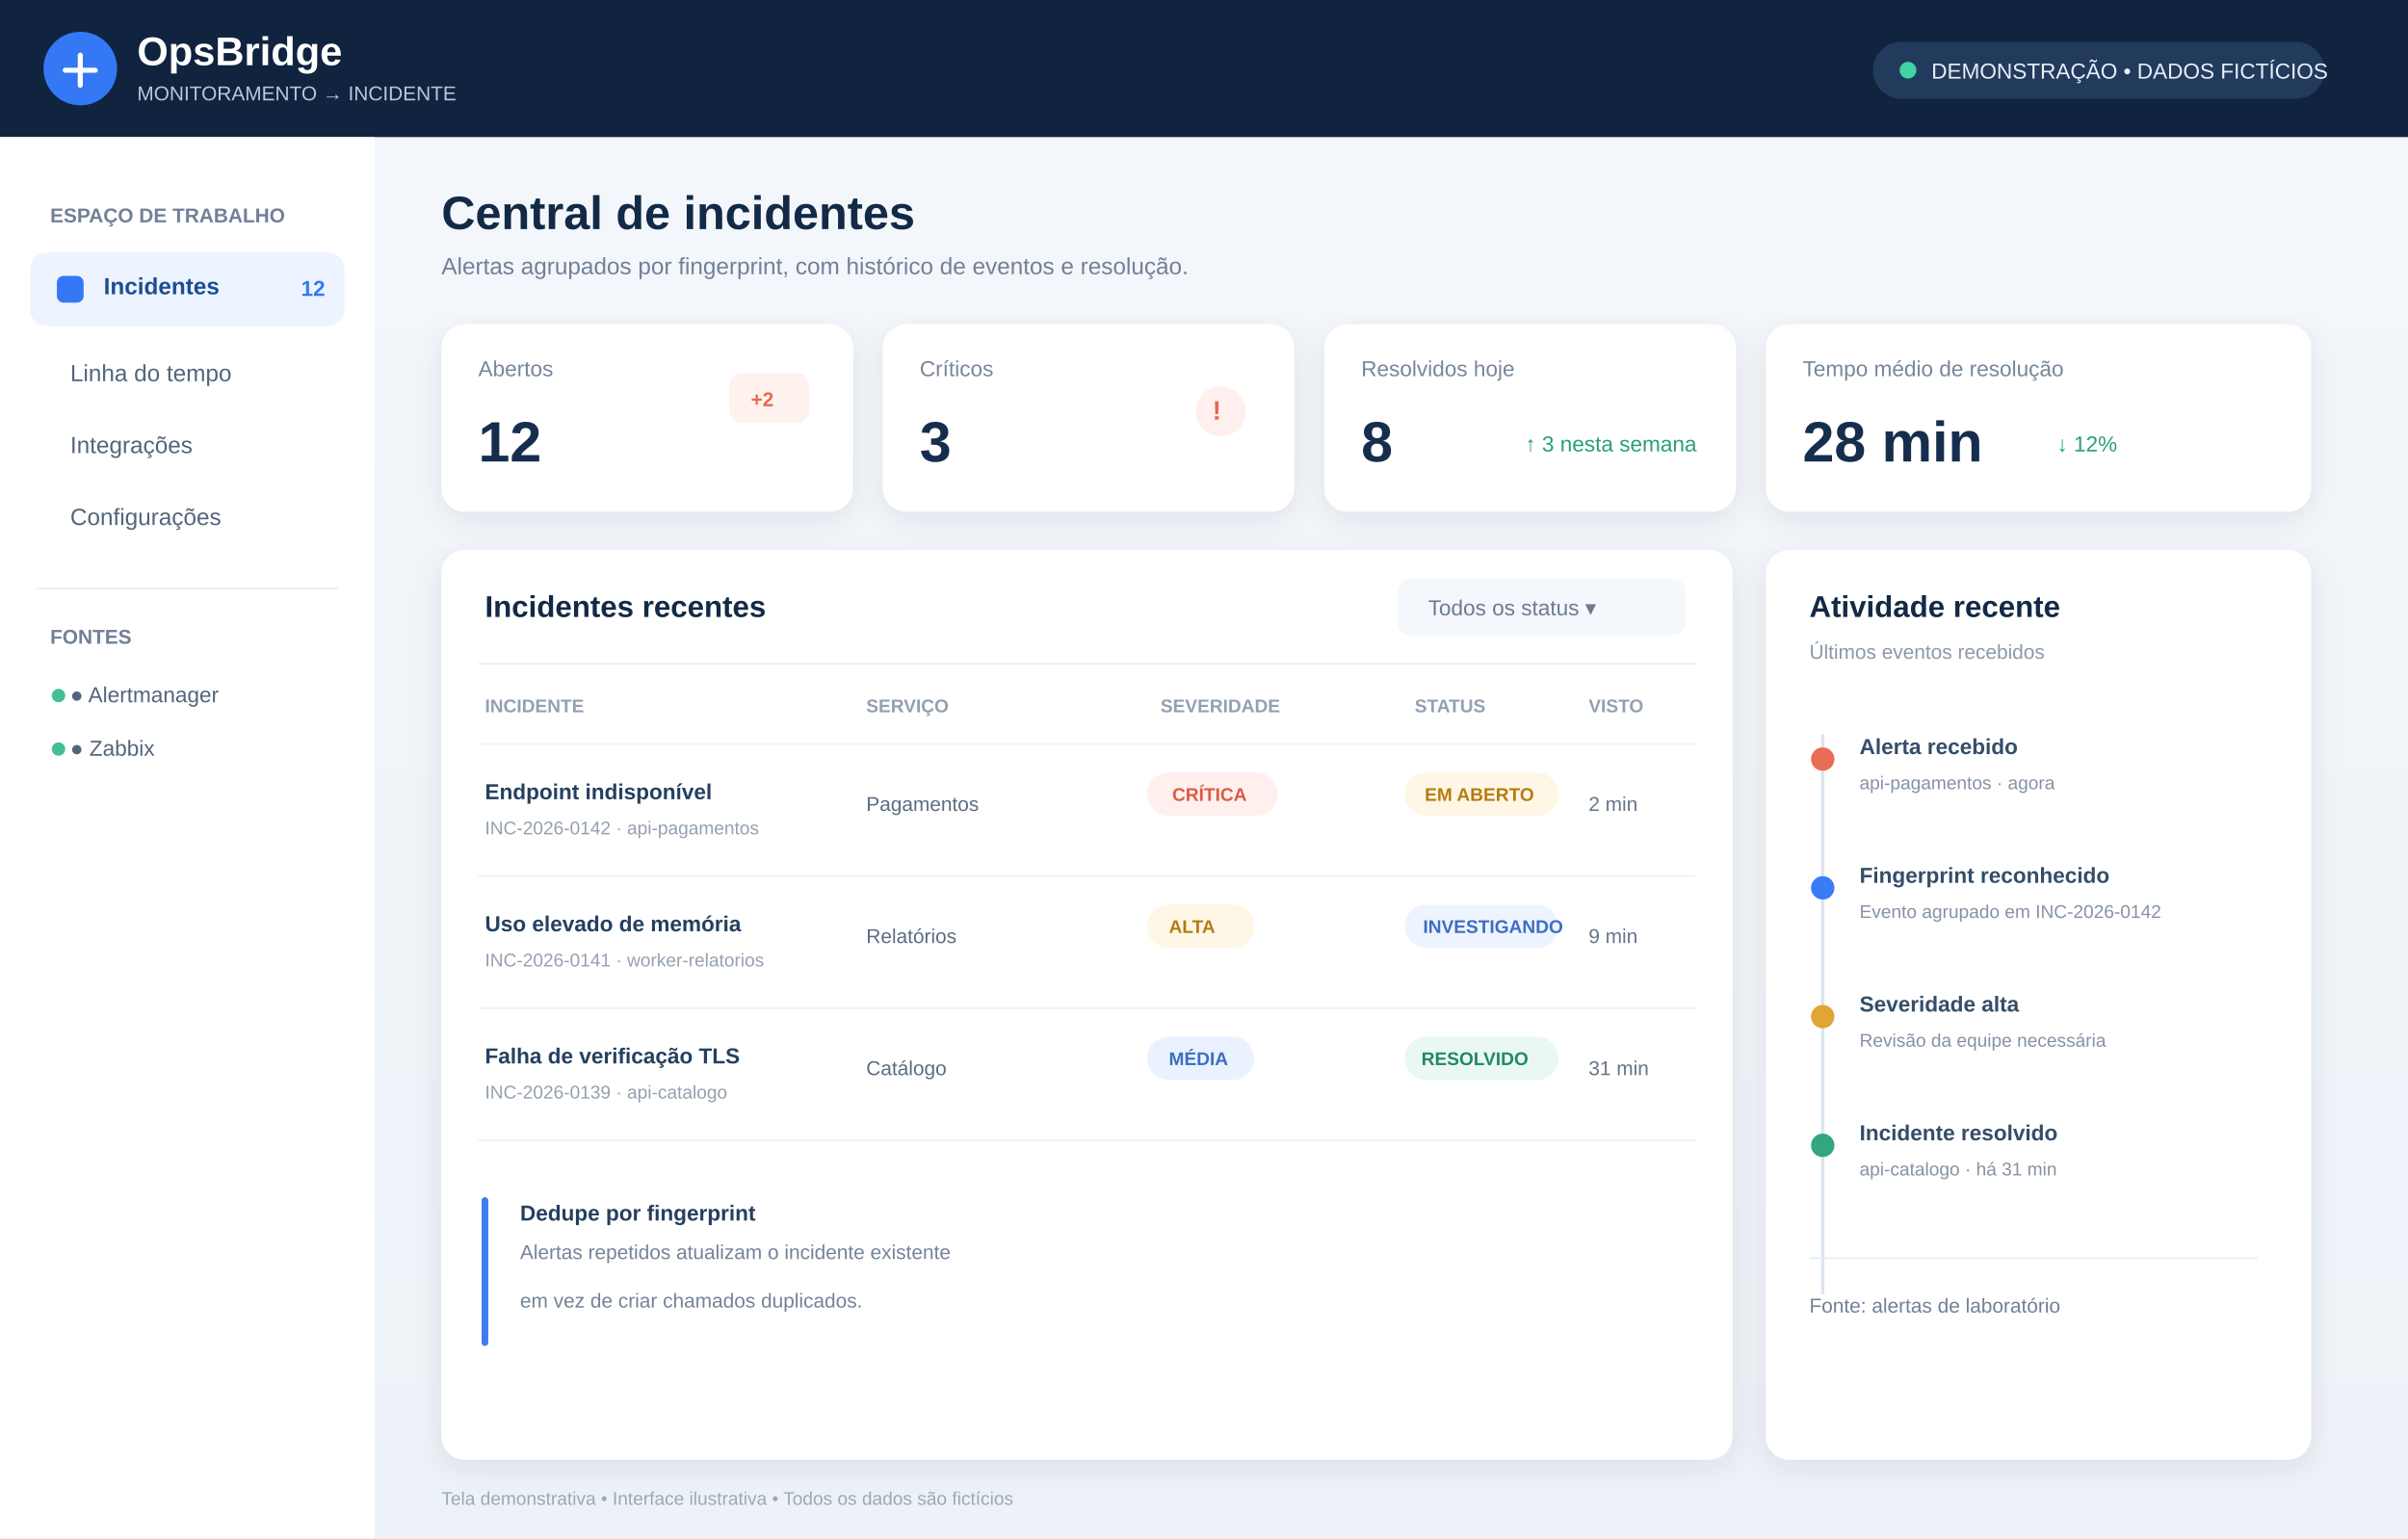
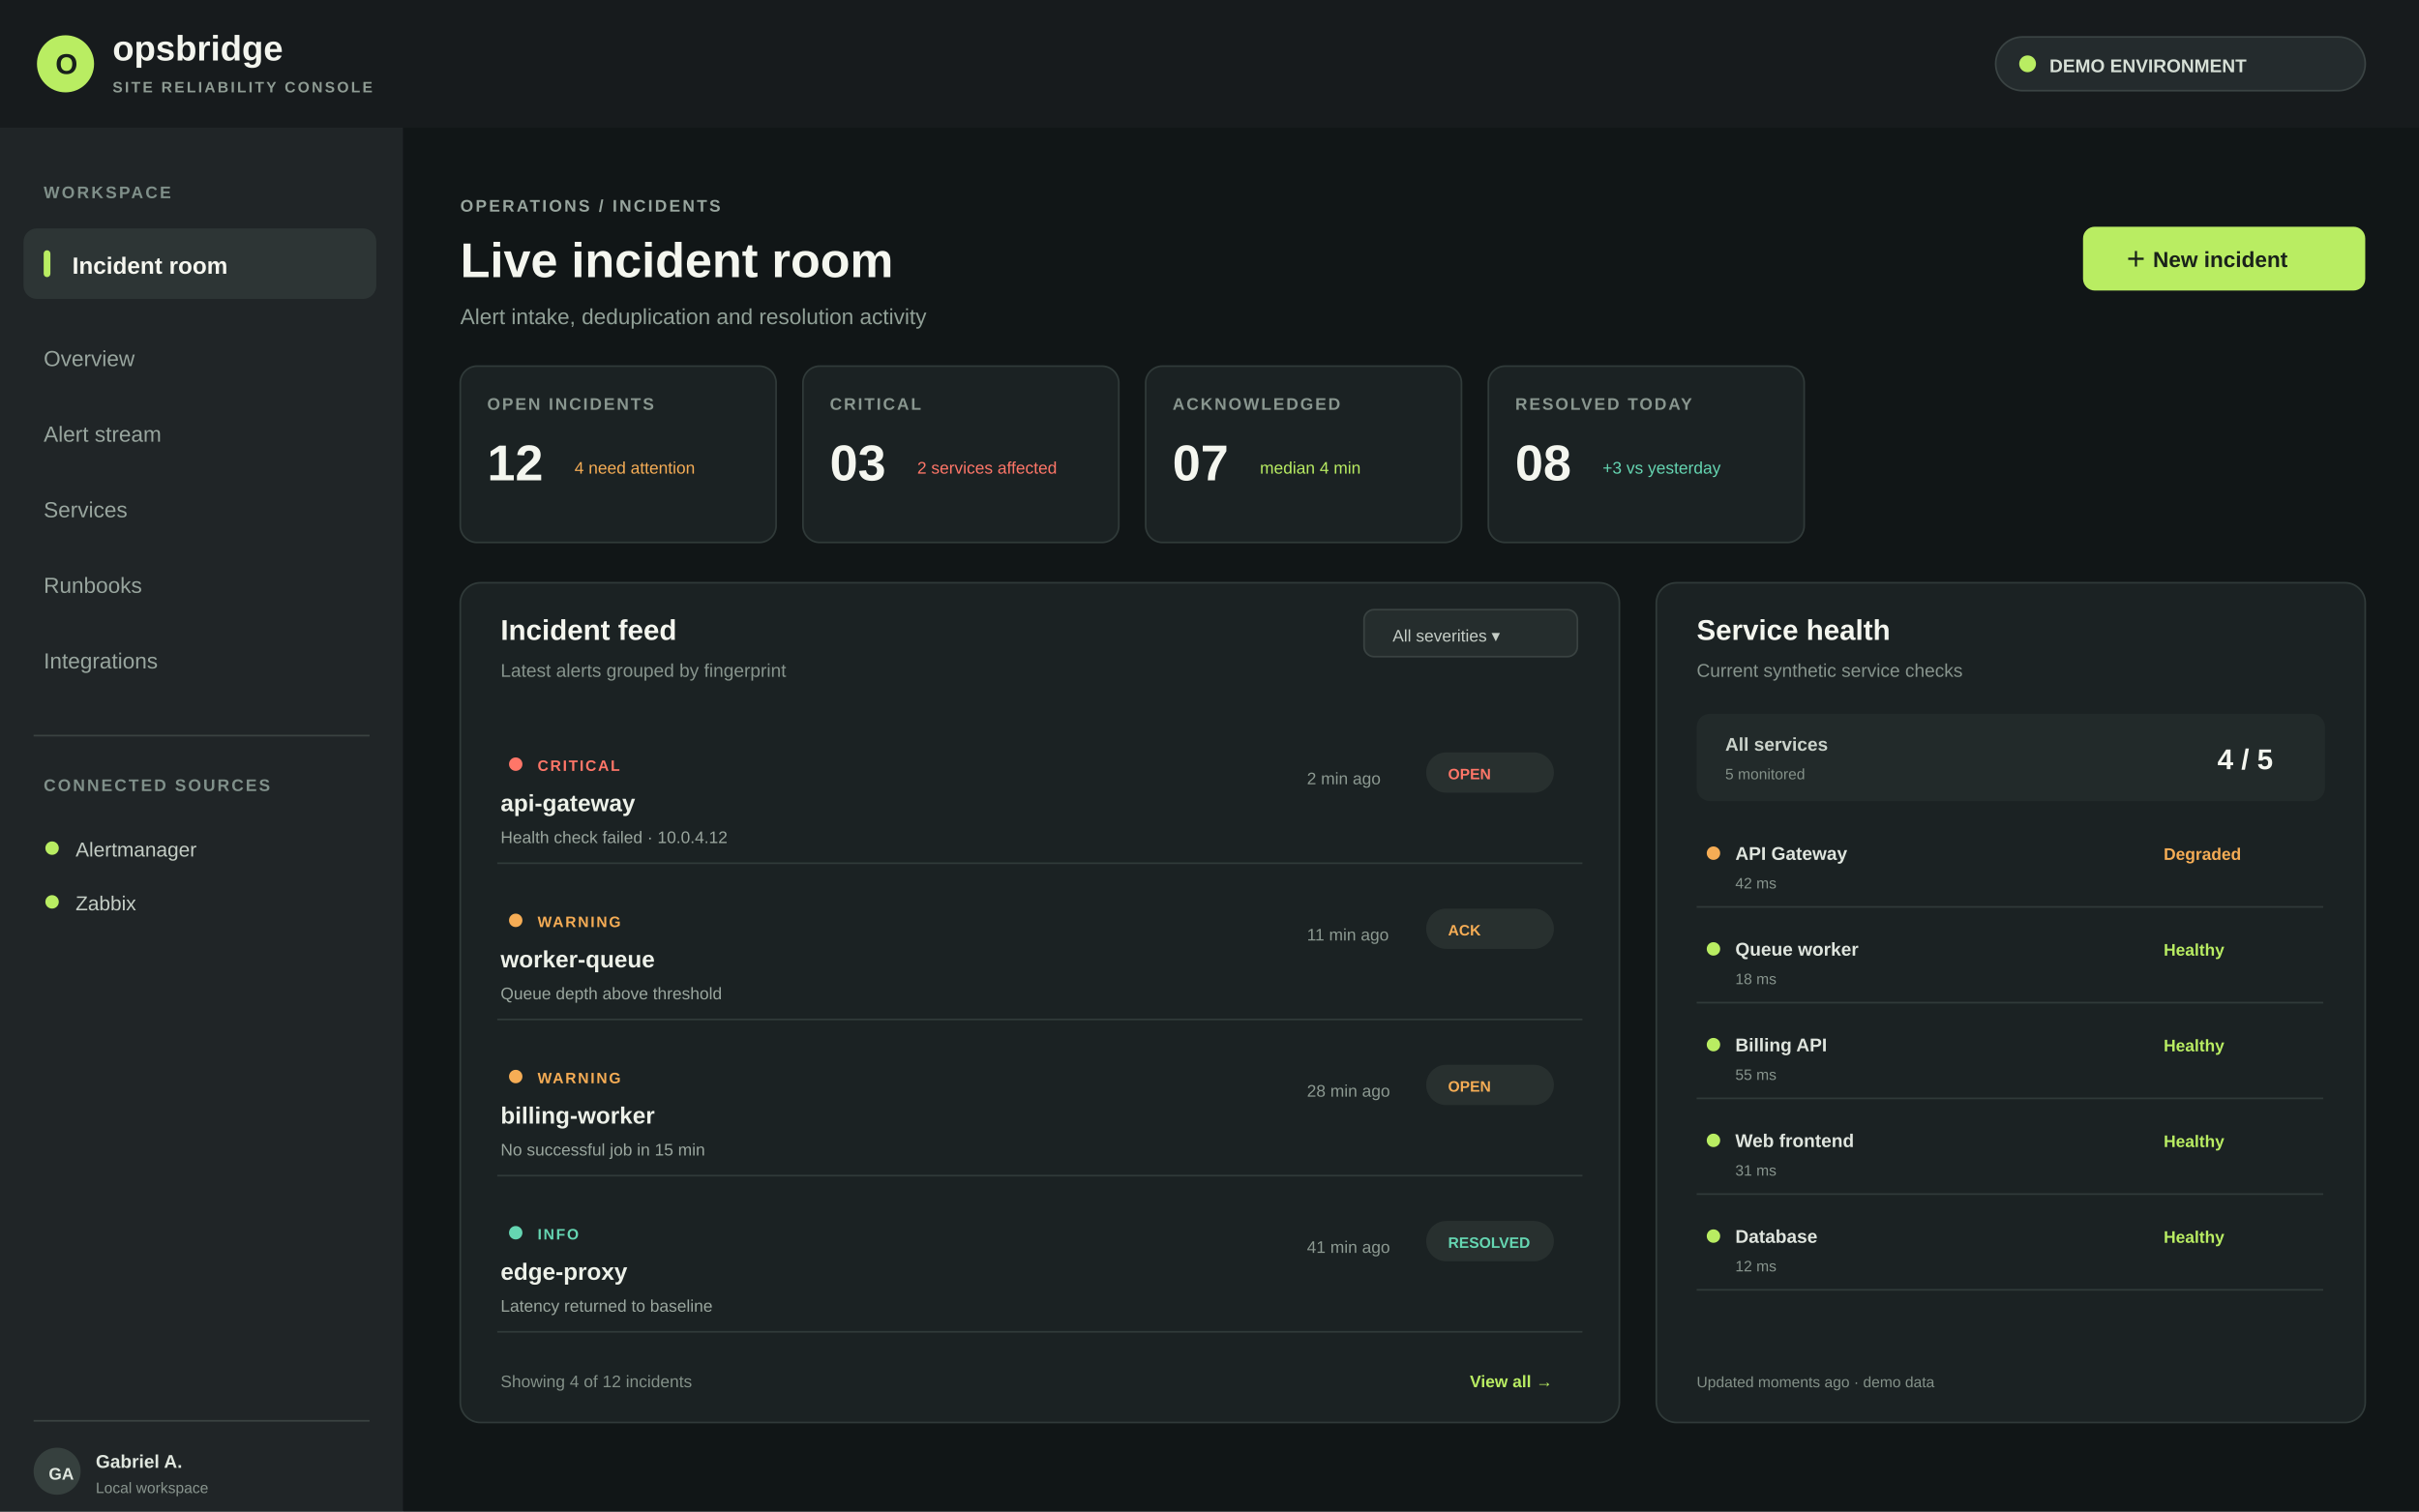
- <svg xmlns="http://www.w3.org/2000/svg" width="1440" height="920" viewBox="0 0 1440 920">
+ <svg xmlns="http://www.w3.org/2000/svg" width="1440" height="900" viewBox="0 0 1440 900">
  <defs>
-     <linearGradient id="bg" x2="0" y2="1">
-       <stop stop-color="#f4f7fb" />
-       <stop offset="1" stop-color="#edf2f8" />
-     </linearGradient>
-     <filter id="shadow" x="-10%" y="-10%" width="120%" height="130%">
-       <feDropShadow dx="0" dy="5" stdDeviation="9" flood-color="#122340" flood-opacity=".08" />
+     <filter id="shadow" x="-20%" y="-20%" width="140%" height="150%">
+       <feDropShadow dx="0" dy="3" stdDeviation="8" flood-color="#111" flood-opacity=".08" />
    </filter>
  </defs>
-   <rect width="1440" height="920" fill="url(#bg)" />
-   <rect width="1440" height="82" fill="#10233f" />
-   <circle cx="48" cy="41" r="22" fill="#3478f6" />
-   <path d="M39 42h18M48 33v18" stroke="#fff" stroke-width="3" stroke-linecap="round" />
-   <text x="82" y="39" fill="#fff" font-family="Arial,sans-serif" font-size="24" font-weight="700">OpsBridge</text>
-   <text x="82" y="60" fill="#b8c8df" font-family="Arial,sans-serif" font-size="12">MONITORAMENTO → INCIDENTE</text>
-   <rect x="1120" y="25" width="270" height="34" rx="17" fill="#223b5c" />
-   <circle cx="1141" cy="42" r="5" fill="#41d3a2" />
-   <text x="1155" y="47" fill="#e6effa" font-family="Arial,sans-serif" font-size="13">DEMONSTRAÇÃO • DADOS FICTÍCIOS</text>
-   <rect x="0" y="82" width="224" height="838" fill="#fff" />
-   <text x="30" y="133" fill="#718096" font-family="Arial,sans-serif" font-size="12" font-weight="700">ESPAÇO DE TRABALHO</text>
-   <rect x="18" y="151" width="188" height="44" rx="10" fill="#edf4ff" />
-   <rect x="34" y="165" width="16" height="16" rx="4" fill="#3478f6" />
-   <text x="62" y="176" fill="#1e4d92" font-family="Arial,sans-serif" font-size="14" font-weight="700">Incidentes</text>
-   <text x="180" y="177" fill="#3478f6" font-family="Arial,sans-serif" font-size="13" font-weight="700">12</text>
-   <text x="42" y="228" fill="#52657c" font-family="Arial,sans-serif" font-size="14">Linha do tempo</text>
-   <text x="42" y="271" fill="#52657c" font-family="Arial,sans-serif" font-size="14">Integrações</text>
-   <text x="42" y="314" fill="#52657c" font-family="Arial,sans-serif" font-size="14">Configurações</text>
-   <line x1="22" y1="352" x2="202" y2="352" stroke="#e7edf4" />
-   <text x="30" y="385" fill="#718096" font-family="Arial,sans-serif" font-size="12" font-weight="700">FONTES</text>
-   <text x="42" y="420" fill="#52657c" font-family="Arial,sans-serif" font-size="13">● Alertmanager</text>
-   <circle cx="35" cy="416" r="4" fill="#42bf93" />
-   <text x="42" y="452" fill="#52657c" font-family="Arial,sans-serif" font-size="13">● Zabbix</text>
-   <circle cx="35" cy="448" r="4" fill="#42bf93" />
-   <text x="264" y="137" fill="#132a46" font-family="Arial,sans-serif" font-size="28" font-weight="700">Central de incidentes</text>
-   <text x="264" y="164" fill="#728096" font-family="Arial,sans-serif" font-size="14">Alertas agrupados por fingerprint, com histórico de eventos e resolução.</text>
-   <rect x="264" y="194" width="246" height="112" rx="14" fill="#fff" filter="url(#shadow)" />
-   <text x="286" y="225" fill="#77869a" font-family="Arial,sans-serif" font-size="13">Abertos</text>
-   <text x="286" y="276" fill="#162e4d" font-family="Arial,sans-serif" font-size="34" font-weight="700">12</text>
-   <rect x="436" y="223" width="48" height="30" rx="8" fill="#fff1ee" />
-   <text x="449" y="243" fill="#e46a52" font-family="Arial,sans-serif" font-size="12" font-weight="700">+2</text>
-   <rect x="528" y="194" width="246" height="112" rx="14" fill="#fff" filter="url(#shadow)" />
-   <text x="550" y="225" fill="#77869a" font-family="Arial,sans-serif" font-size="13">Críticos</text>
-   <text x="550" y="276" fill="#162e4d" font-family="Arial,sans-serif" font-size="34" font-weight="700">3</text>
-   <circle cx="730" cy="246" r="15" fill="#fff0ed" />
-   <text x="725" y="251" fill="#e46a52" font-family="Arial,sans-serif" font-size="16" font-weight="700">!</text>
-   <rect x="792" y="194" width="246" height="112" rx="14" fill="#fff" filter="url(#shadow)" />
-   <text x="814" y="225" fill="#77869a" font-family="Arial,sans-serif" font-size="13">Resolvidos hoje</text>
-   <text x="814" y="276" fill="#162e4d" font-family="Arial,sans-serif" font-size="34" font-weight="700">8</text>
-   <text x="912" y="270" fill="#299e7a" font-family="Arial,sans-serif" font-size="13">↑ 3 nesta semana</text>
-   <rect x="1056" y="194" width="326" height="112" rx="14" fill="#fff" filter="url(#shadow)" />
-   <text x="1078" y="225" fill="#77869a" font-family="Arial,sans-serif" font-size="13">Tempo médio de resolução</text>
-   <text x="1078" y="276" fill="#162e4d" font-family="Arial,sans-serif" font-size="34" font-weight="700">28 min</text>
-   <text x="1230" y="270" fill="#299e7a" font-family="Arial,sans-serif" font-size="13">↓ 12%</text>
-   <rect x="264" y="329" width="772" height="544" rx="14" fill="#fff" filter="url(#shadow)" />
-   <text x="290" y="369" fill="#132a46" font-family="Arial,sans-serif" font-size="18" font-weight="700">Incidentes recentes</text>
-   <rect x="836" y="346" width="172" height="34" rx="8" fill="#f4f7fb" />
-   <text x="854" y="368" fill="#6c7b8f" font-family="Arial,sans-serif" font-size="13">Todos os status ▾</text>
-   <line x1="286" y1="397" x2="1014" y2="397" stroke="#e8edf3" />
-   <text x="290" y="426" fill="#93a0b0" font-family="Arial,sans-serif" font-size="11" font-weight="700">INCIDENTE</text>
-   <text x="518" y="426" fill="#93a0b0" font-family="Arial,sans-serif" font-size="11" font-weight="700">SERVIÇO</text>
-   <text x="694" y="426" fill="#93a0b0" font-family="Arial,sans-serif" font-size="11" font-weight="700">SEVERIDADE</text>
-   <text x="846" y="426" fill="#93a0b0" font-family="Arial,sans-serif" font-size="11" font-weight="700">STATUS</text>
-   <text x="950" y="426" fill="#93a0b0" font-family="Arial,sans-serif" font-size="11" font-weight="700">VISTO</text>
-   <g font-family="Arial,sans-serif">
-     <line x1="286" y1="445" x2="1014" y2="445" stroke="#eef2f6" />
-     <text x="290" y="478" fill="#24405f" font-size="13" font-weight="700">Endpoint indisponível</text>
-     <text x="290" y="499" fill="#94a0af" font-size="11">INC-2026-0142 · api-pagamentos</text>
-     <text x="518" y="485" fill="#5a6d82" font-size="12">Pagamentos</text>
-     <rect x="686" y="462" width="78" height="26" rx="13" fill="#fff0ed" />
-     <text x="701" y="479" fill="#d95c45" font-size="11" font-weight="700">CRÍTICA</text>
-     <rect x="840" y="462" width="92" height="26" rx="13" fill="#fff7e5" />
-     <text x="852" y="479" fill="#b57b13" font-size="11" font-weight="700">EM ABERTO</text>
-     <text x="950" y="485" fill="#65758a" font-size="12">2 min</text>
-     <line x1="286" y1="524" x2="1014" y2="524" stroke="#eef2f6" />
-     <text x="290" y="557" fill="#24405f" font-size="13" font-weight="700">Uso elevado de memória</text>
-     <text x="290" y="578" fill="#94a0af" font-size="11">INC-2026-0141 · worker-relatorios</text>
-     <text x="518" y="564" fill="#5a6d82" font-size="12">Relatórios</text>
-     <rect x="686" y="541" width="64" height="26" rx="13" fill="#fff7e5" />
-     <text x="699" y="558" fill="#b57b13" font-size="11" font-weight="700">ALTA</text>
-     <rect x="840" y="541" width="92" height="26" rx="13" fill="#eef4ff" />
-     <text x="851" y="558" fill="#3d6dc2" font-size="11" font-weight="700">INVESTIGANDO</text>
-     <text x="950" y="564" fill="#65758a" font-size="12">9 min</text>
-     <line x1="286" y1="603" x2="1014" y2="603" stroke="#eef2f6" />
-     <text x="290" y="636" fill="#24405f" font-size="13" font-weight="700">Falha de verificação TLS</text>
-     <text x="290" y="657" fill="#94a0af" font-size="11">INC-2026-0139 · api-catalogo</text>
-     <text x="518" y="643" fill="#5a6d82" font-size="12">Catálogo</text>
-     <rect x="686" y="620" width="64" height="26" rx="13" fill="#eaf2ff" />
-     <text x="699" y="637" fill="#3d6dc2" font-size="11" font-weight="700">MÉDIA</text>
-     <rect x="840" y="620" width="92" height="26" rx="13" fill="#e9f8f2" />
-     <text x="850" y="637" fill="#238767" font-size="11" font-weight="700">RESOLVIDO</text>
-     <text x="950" y="643" fill="#65758a" font-size="12">31 min</text>
-   </g>
-   <line x1="286" y1="682" x2="1014" y2="682" stroke="#eef2f6" />
-   <rect x="288" y="716" width="4" height="89" rx="2" fill="#3f7bf5" />
-   <text x="311" y="730" fill="#263f60" font-family="Arial,sans-serif" font-size="13" font-weight="700">Dedupe por fingerprint</text>
-   <text x="311" y="753" fill="#748398" font-family="Arial,sans-serif" font-size="12">Alertas repetidos atualizam o incidente existente</text>
-   <text x="311" y="782" fill="#748398" font-family="Arial,sans-serif" font-size="12">em vez de criar chamados duplicados.</text>
-   <rect x="1056" y="329" width="326" height="544" rx="14" fill="#fff" filter="url(#shadow)" />
-   <text x="1082" y="369" fill="#132a46" font-family="Arial,sans-serif" font-size="18" font-weight="700">Atividade recente</text>
-   <text x="1082" y="394" fill="#8b98a8" font-family="Arial,sans-serif" font-size="12">Últimos eventos recebidos</text>
-   <line x1="1090" y1="439" x2="1090" y2="774" stroke="#dce5ef" stroke-width="2" />
-   <circle cx="1090" cy="454" r="7" fill="#e96d56" />
-   <text x="1112" y="451" fill="#344d69" font-family="Arial,sans-serif" font-size="13" font-weight="700">Alerta recebido</text>
-   <text x="1112" y="472" fill="#8592a3" font-family="Arial,sans-serif" font-size="11">api-pagamentos · agora</text>
-   <circle cx="1090" cy="531" r="7" fill="#397cf6" />
-   <text x="1112" y="528" fill="#344d69" font-family="Arial,sans-serif" font-size="13" font-weight="700">Fingerprint reconhecido</text>
-   <text x="1112" y="549" fill="#8592a3" font-family="Arial,sans-serif" font-size="11">Evento agrupado em INC-2026-0142</text>
-   <circle cx="1090" cy="608" r="7" fill="#e1a534" />
-   <text x="1112" y="605" fill="#344d69" font-family="Arial,sans-serif" font-size="13" font-weight="700">Severidade alta</text>
-   <text x="1112" y="626" fill="#8592a3" font-family="Arial,sans-serif" font-size="11">Revisão da equipe necessária</text>
-   <circle cx="1090" cy="685" r="7" fill="#31a77d" />
-   <text x="1112" y="682" fill="#344d69" font-family="Arial,sans-serif" font-size="13" font-weight="700">Incidente resolvido</text>
-   <text x="1112" y="703" fill="#8592a3" font-family="Arial,sans-serif" font-size="11">api-catalogo · há 31 min</text>
-   <rect x="1082" y="752" width="268" height="1" fill="#e8edf3" />
-   <text x="1082" y="785" fill="#708097" font-family="Arial,sans-serif" font-size="12">Fonte: alertas de laboratório</text>
-   <text x="264" y="900" fill="#9ba8b7" font-family="Arial,sans-serif" font-size="11">Tela demonstrativa • Interface ilustrativa • Todos os dados são fictícios</text>
+   <rect x="0" y="0" width="1440" height="900" rx="0" fill="#111617" />
+   <rect x="0" y="0" width="1440" height="76" rx="0" fill="#171b1d" />
+   <rect x="0" y="76" width="240" height="824" rx="0" fill="#202527" />
+   <rect x="240" y="76" width="1200" height="824" rx="0" fill="#111617" />
+   <circle cx="39" cy="38" r="17" fill="#b9ed62" />
+   <text x="33" y="44" fill="#18201b" font-family="Arial, sans-serif" font-size="17" font-weight="700">O</text>
+   <text x="67" y="36" fill="#f3f5ee" font-family="Arial, sans-serif" font-size="21" font-weight="700">opsbridge</text>
+   <text x="67" y="55" fill="#8e9b93" font-family="Arial, sans-serif" font-size="9" font-weight="700" letter-spacing="1.3">SITE RELIABILITY CONSOLE</text>
+   <rect x="1188" y="22" width="220" height="32" rx="16" fill="#242b2d" stroke="#3a4343" stroke-width="1" />
+   <circle cx="1207" cy="38" r="5" fill="#b9ed62" />
+   <text x="1220" y="43" fill="#d7e0d7" font-family="Arial, sans-serif" font-size="11" font-weight="700">DEMO ENVIRONMENT</text>
+   <text x="26" y="118" fill="#80908a" font-family="Arial, sans-serif" font-size="10" font-weight="700" letter-spacing="1.3">WORKSPACE</text>
+   <rect x="14" y="136" width="210" height="42" rx="8" fill="#2d3535" />
+   <rect x="26" y="149" width="4" height="16" rx="2" fill="#b9ed62" />
+   <text x="43" y="163" fill="#f5f6ef" font-family="Arial, sans-serif" font-size="14" font-weight="700">Incident room</text>
+   <text x="26" y="218" fill="#98a59e" font-family="Arial, sans-serif" font-size="13" font-weight="400">Overview</text>
+   <text x="26" y="263" fill="#98a59e" font-family="Arial, sans-serif" font-size="13" font-weight="400">Alert stream</text>
+   <text x="26" y="308" fill="#98a59e" font-family="Arial, sans-serif" font-size="13" font-weight="400">Services</text>
+   <text x="26" y="353" fill="#98a59e" font-family="Arial, sans-serif" font-size="13" font-weight="400">Runbooks</text>
+   <text x="26" y="398" fill="#98a59e" font-family="Arial, sans-serif" font-size="13" font-weight="400">Integrations</text>
+   <line x1="20" y1="438" x2="220" y2="438" stroke="#3a4241" stroke-width="1" />
+   <text x="26" y="471" fill="#80908a" font-family="Arial, sans-serif" font-size="10" font-weight="700" letter-spacing="1.2">CONNECTED SOURCES</text>
+   <circle cx="31" cy="505" r="4" fill="#b9ed62" />
+   <text x="45" y="510" fill="#c4cdc5" font-family="Arial, sans-serif" font-size="12" font-weight="400">Alertmanager</text>
+   <circle cx="31" cy="537" r="4" fill="#b9ed62" />
+   <text x="45" y="542" fill="#c4cdc5" font-family="Arial, sans-serif" font-size="12" font-weight="400">Zabbix</text>
+   <line x1="20" y1="846" x2="220" y2="846" stroke="#3a4241" stroke-width="1" />
+   <circle cx="34" cy="876" r="14" fill="#36403e" />
+   <text x="29" y="881" fill="#e0e7df" font-family="Arial, sans-serif" font-size="10" font-weight="700">GA</text>
+   <text x="57" y="874" fill="#e0e7df" font-family="Arial, sans-serif" font-size="11" font-weight="700">Gabriel A.</text>
+   <text x="57" y="889" fill="#89958e" font-family="Arial, sans-serif" font-size="9" font-weight="400">Local workspace</text>
+   <text x="274" y="126" fill="#98a59e" font-family="Arial, sans-serif" font-size="10" font-weight="700" letter-spacing="1.3">OPERATIONS / INCIDENTS</text>
+   <text x="274" y="165" fill="#f4f6ef" font-family="Arial, sans-serif" font-size="29" font-weight="700">Live incident room</text>
+   <text x="274" y="193" fill="#91a097" font-family="Arial, sans-serif" font-size="13" font-weight="400">Alert intake, deduplication and resolution activity</text>
+   <rect x="1240" y="135" width="168" height="38" rx="7" fill="#b9ed62" />
+   <text x="1265" y="159" fill="#1a221a" font-family="Arial, sans-serif" font-size="13" font-weight="700">＋  New incident</text>
+   <rect x="274" y="218" width="188" height="105" rx="10" fill="#1b2223" stroke="#303a39" stroke-width="1" />
+   <text x="290" y="244" fill="#89968f" font-family="Arial, sans-serif" font-size="10" font-weight="700" letter-spacing="1.1">OPEN INCIDENTS</text>
+   <text x="290" y="286" fill="#f4f6ef" font-family="Arial, sans-serif" font-size="30" font-weight="700">12</text>
+   <text x="342" y="282" fill="#f6ad55" font-family="Arial, sans-serif" font-size="10" font-weight="400">4 need attention</text>
+   <rect x="478" y="218" width="188" height="105" rx="10" fill="#1b2223" stroke="#303a39" stroke-width="1" />
+   <text x="494" y="244" fill="#89968f" font-family="Arial, sans-serif" font-size="10" font-weight="700" letter-spacing="1.1">CRITICAL</text>
+   <text x="494" y="286" fill="#f4f6ef" font-family="Arial, sans-serif" font-size="30" font-weight="700">03</text>
+   <text x="546" y="282" fill="#ff7668" font-family="Arial, sans-serif" font-size="10" font-weight="400">2 services affected</text>
+   <rect x="682" y="218" width="188" height="105" rx="10" fill="#1b2223" stroke="#303a39" stroke-width="1" />
+   <text x="698" y="244" fill="#89968f" font-family="Arial, sans-serif" font-size="10" font-weight="700" letter-spacing="1.1">ACKNOWLEDGED</text>
+   <text x="698" y="286" fill="#f4f6ef" font-family="Arial, sans-serif" font-size="30" font-weight="700">07</text>
+   <text x="750" y="282" fill="#b9ed62" font-family="Arial, sans-serif" font-size="10" font-weight="400">median 4 min</text>
+   <rect x="886" y="218" width="188" height="105" rx="10" fill="#1b2223" stroke="#303a39" stroke-width="1" />
+   <text x="902" y="244" fill="#89968f" font-family="Arial, sans-serif" font-size="10" font-weight="700" letter-spacing="1.1">RESOLVED TODAY</text>
+   <text x="902" y="286" fill="#f4f6ef" font-family="Arial, sans-serif" font-size="30" font-weight="700">08</text>
+   <text x="954" y="282" fill="#65d6b2" font-family="Arial, sans-serif" font-size="10" font-weight="400">+3 vs yesterday</text>
+   <rect x="274" y="347" width="690" height="500" rx="12" fill="#1b2223" stroke="#303a39" stroke-width="1" />
+   <text x="298" y="381" fill="#f4f6ef" font-family="Arial, sans-serif" font-size="17" font-weight="700">Incident feed</text>
+   <text x="298" y="403" fill="#87948d" font-family="Arial, sans-serif" font-size="11" font-weight="400">Latest alerts grouped by fingerprint</text>
+   <rect x="812" y="363" width="127" height="28" rx="6" fill="#252d2d" stroke="#394241" stroke-width="1" />
+   <text x="829" y="382" fill="#c5cdc6" font-family="Arial, sans-serif" font-size="10" font-weight="400">All severities  ▾</text>
+   <line x1="296" y1="514" x2="942" y2="514" stroke="#303a39" stroke-width="1" />
+   <circle cx="307" cy="455" r="4" fill="#ff7668" />
+   <text x="320" y="459" fill="#ff7668" font-family="Arial, sans-serif" font-size="9" font-weight="700" letter-spacing="1.0">CRITICAL</text>
+   <text x="298" y="483" fill="#edf1e9" font-family="Arial, sans-serif" font-size="14" font-weight="700">api-gateway</text>
+   <text x="298" y="502" fill="#9aa69e" font-family="Arial, sans-serif" font-size="10" font-weight="400">Health check failed · 10.0.4.12</text>
+   <text x="778" y="467" fill="#8c9991" font-family="Arial, sans-serif" font-size="10" font-weight="400">2 min ago</text>
+   <rect x="849" y="448" width="76" height="24" rx="12" fill="#28302f" />
+   <text x="862" y="464" fill="#ff7668" font-family="Arial, sans-serif" font-size="9" font-weight="700">OPEN</text>
+   <line x1="296" y1="607" x2="942" y2="607" stroke="#303a39" stroke-width="1" />
+   <circle cx="307" cy="548" r="4" fill="#f6ad55" />
+   <text x="320" y="552" fill="#f6ad55" font-family="Arial, sans-serif" font-size="9" font-weight="700" letter-spacing="1.0">WARNING</text>
+   <text x="298" y="576" fill="#edf1e9" font-family="Arial, sans-serif" font-size="14" font-weight="700">worker-queue</text>
+   <text x="298" y="595" fill="#9aa69e" font-family="Arial, sans-serif" font-size="10" font-weight="400">Queue depth above threshold</text>
+   <text x="778" y="560" fill="#8c9991" font-family="Arial, sans-serif" font-size="10" font-weight="400">11 min ago</text>
+   <rect x="849" y="541" width="76" height="24" rx="12" fill="#28302f" />
+   <text x="862" y="557" fill="#f6ad55" font-family="Arial, sans-serif" font-size="9" font-weight="700">ACK</text>
+   <line x1="296" y1="700" x2="942" y2="700" stroke="#303a39" stroke-width="1" />
+   <circle cx="307" cy="641" r="4" fill="#f6ad55" />
+   <text x="320" y="645" fill="#f6ad55" font-family="Arial, sans-serif" font-size="9" font-weight="700" letter-spacing="1.0">WARNING</text>
+   <text x="298" y="669" fill="#edf1e9" font-family="Arial, sans-serif" font-size="14" font-weight="700">billing-worker</text>
+   <text x="298" y="688" fill="#9aa69e" font-family="Arial, sans-serif" font-size="10" font-weight="400">No successful job in 15 min</text>
+   <text x="778" y="653" fill="#8c9991" font-family="Arial, sans-serif" font-size="10" font-weight="400">28 min ago</text>
+   <rect x="849" y="634" width="76" height="24" rx="12" fill="#28302f" />
+   <text x="862" y="650" fill="#f6ad55" font-family="Arial, sans-serif" font-size="9" font-weight="700">OPEN</text>
+   <line x1="296" y1="793" x2="942" y2="793" stroke="#303a39" stroke-width="1" />
+   <circle cx="307" cy="734" r="4" fill="#65d6b2" />
+   <text x="320" y="738" fill="#65d6b2" font-family="Arial, sans-serif" font-size="9" font-weight="700" letter-spacing="1.0">INFO</text>
+   <text x="298" y="762" fill="#edf1e9" font-family="Arial, sans-serif" font-size="14" font-weight="700">edge-proxy</text>
+   <text x="298" y="781" fill="#9aa69e" font-family="Arial, sans-serif" font-size="10" font-weight="400">Latency returned to baseline</text>
+   <text x="778" y="746" fill="#8c9991" font-family="Arial, sans-serif" font-size="10" font-weight="400">41 min ago</text>
+   <rect x="849" y="727" width="76" height="24" rx="12" fill="#28302f" />
+   <text x="862" y="743" fill="#65d6b2" font-family="Arial, sans-serif" font-size="9" font-weight="700">RESOLVED</text>
+   <text x="298" y="826" fill="#839088" font-family="Arial, sans-serif" font-size="10" font-weight="400">Showing 4 of 12 incidents</text>
+   <text x="875" y="826" fill="#b9ed62" font-family="Arial, sans-serif" font-size="10" font-weight="700">View all →</text>
+   <rect x="986" y="347" width="422" height="500" rx="12" fill="#1b2223" stroke="#303a39" stroke-width="1" />
+   <text x="1010" y="381" fill="#f4f6ef" font-family="Arial, sans-serif" font-size="17" font-weight="700">Service health</text>
+   <text x="1010" y="403" fill="#87948d" font-family="Arial, sans-serif" font-size="11" font-weight="400">Current synthetic service checks</text>
+   <rect x="1010" y="425" width="374" height="52" rx="8" fill="#222a2a" />
+   <text x="1027" y="447" fill="#cbd3cb" font-family="Arial, sans-serif" font-size="11" font-weight="700">All services</text>
+   <text x="1027" y="464" fill="#839088" font-family="Arial, sans-serif" font-size="9" font-weight="400">5 monitored</text>
+   <text x="1320" y="458" fill="#f4f6ef" font-family="Arial, sans-serif" font-size="17" font-weight="700">4 / 5</text>
+   <circle cx="1020" cy="508" r="4" fill="#f6ad55" />
+   <text x="1033" y="512" fill="#dfe5de" font-family="Arial, sans-serif" font-size="11" font-weight="700">API Gateway</text>
+   <text x="1033" y="529" fill="#87948d" font-family="Arial, sans-serif" font-size="9" font-weight="400">42 ms</text>
+   <text x="1288" y="512" fill="#f6ad55" font-family="Arial, sans-serif" font-size="10" font-weight="700">Degraded</text>
+   <line x1="1010" y1="540" x2="1383" y2="540" stroke="#303a39" stroke-width="1" />
+   <circle cx="1020" cy="565" r="4" fill="#b9ed62" />
+   <text x="1033" y="569" fill="#dfe5de" font-family="Arial, sans-serif" font-size="11" font-weight="700">Queue worker</text>
+   <text x="1033" y="586" fill="#87948d" font-family="Arial, sans-serif" font-size="9" font-weight="400">18 ms</text>
+   <text x="1288" y="569" fill="#b9ed62" font-family="Arial, sans-serif" font-size="10" font-weight="700">Healthy</text>
+   <line x1="1010" y1="597" x2="1383" y2="597" stroke="#303a39" stroke-width="1" />
+   <circle cx="1020" cy="622" r="4" fill="#b9ed62" />
+   <text x="1033" y="626" fill="#dfe5de" font-family="Arial, sans-serif" font-size="11" font-weight="700">Billing API</text>
+   <text x="1033" y="643" fill="#87948d" font-family="Arial, sans-serif" font-size="9" font-weight="400">55 ms</text>
+   <text x="1288" y="626" fill="#b9ed62" font-family="Arial, sans-serif" font-size="10" font-weight="700">Healthy</text>
+   <line x1="1010" y1="654" x2="1383" y2="654" stroke="#303a39" stroke-width="1" />
+   <circle cx="1020" cy="679" r="4" fill="#b9ed62" />
+   <text x="1033" y="683" fill="#dfe5de" font-family="Arial, sans-serif" font-size="11" font-weight="700">Web frontend</text>
+   <text x="1033" y="700" fill="#87948d" font-family="Arial, sans-serif" font-size="9" font-weight="400">31 ms</text>
+   <text x="1288" y="683" fill="#b9ed62" font-family="Arial, sans-serif" font-size="10" font-weight="700">Healthy</text>
+   <line x1="1010" y1="711" x2="1383" y2="711" stroke="#303a39" stroke-width="1" />
+   <circle cx="1020" cy="736" r="4" fill="#b9ed62" />
+   <text x="1033" y="740" fill="#dfe5de" font-family="Arial, sans-serif" font-size="11" font-weight="700">Database</text>
+   <text x="1033" y="757" fill="#87948d" font-family="Arial, sans-serif" font-size="9" font-weight="400">12 ms</text>
+   <text x="1288" y="740" fill="#b9ed62" font-family="Arial, sans-serif" font-size="10" font-weight="700">Healthy</text>
+   <line x1="1010" y1="768" x2="1383" y2="768" stroke="#303a39" stroke-width="1" />
+   <text x="1010" y="826" fill="#839088" font-family="Arial, sans-serif" font-size="9" font-weight="400">Updated moments ago · demo data</text>
</svg>
